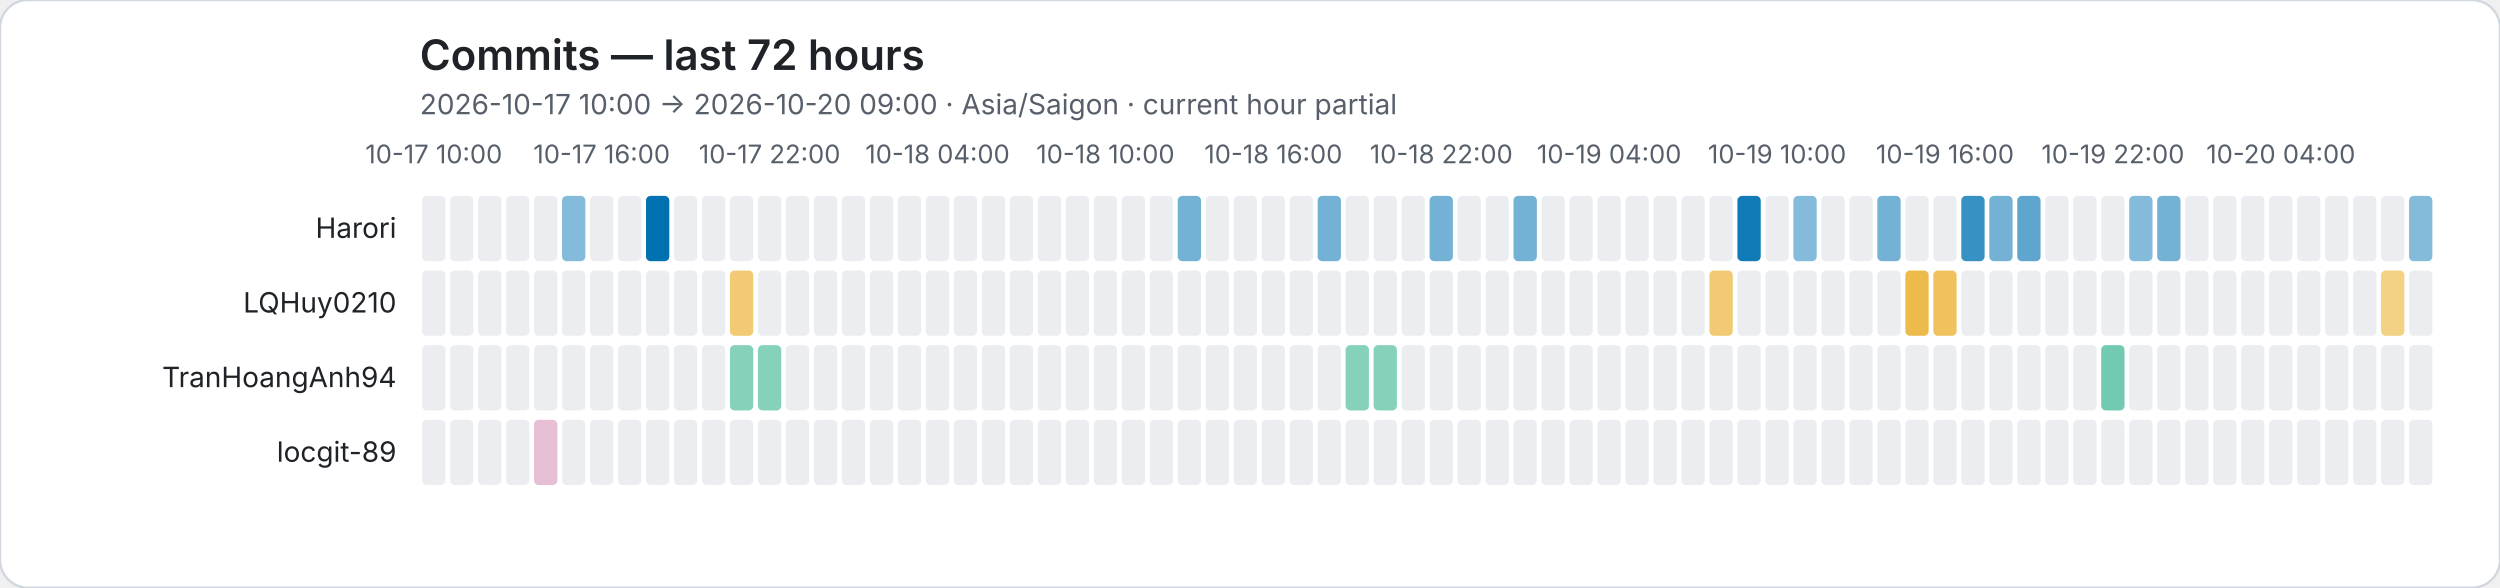
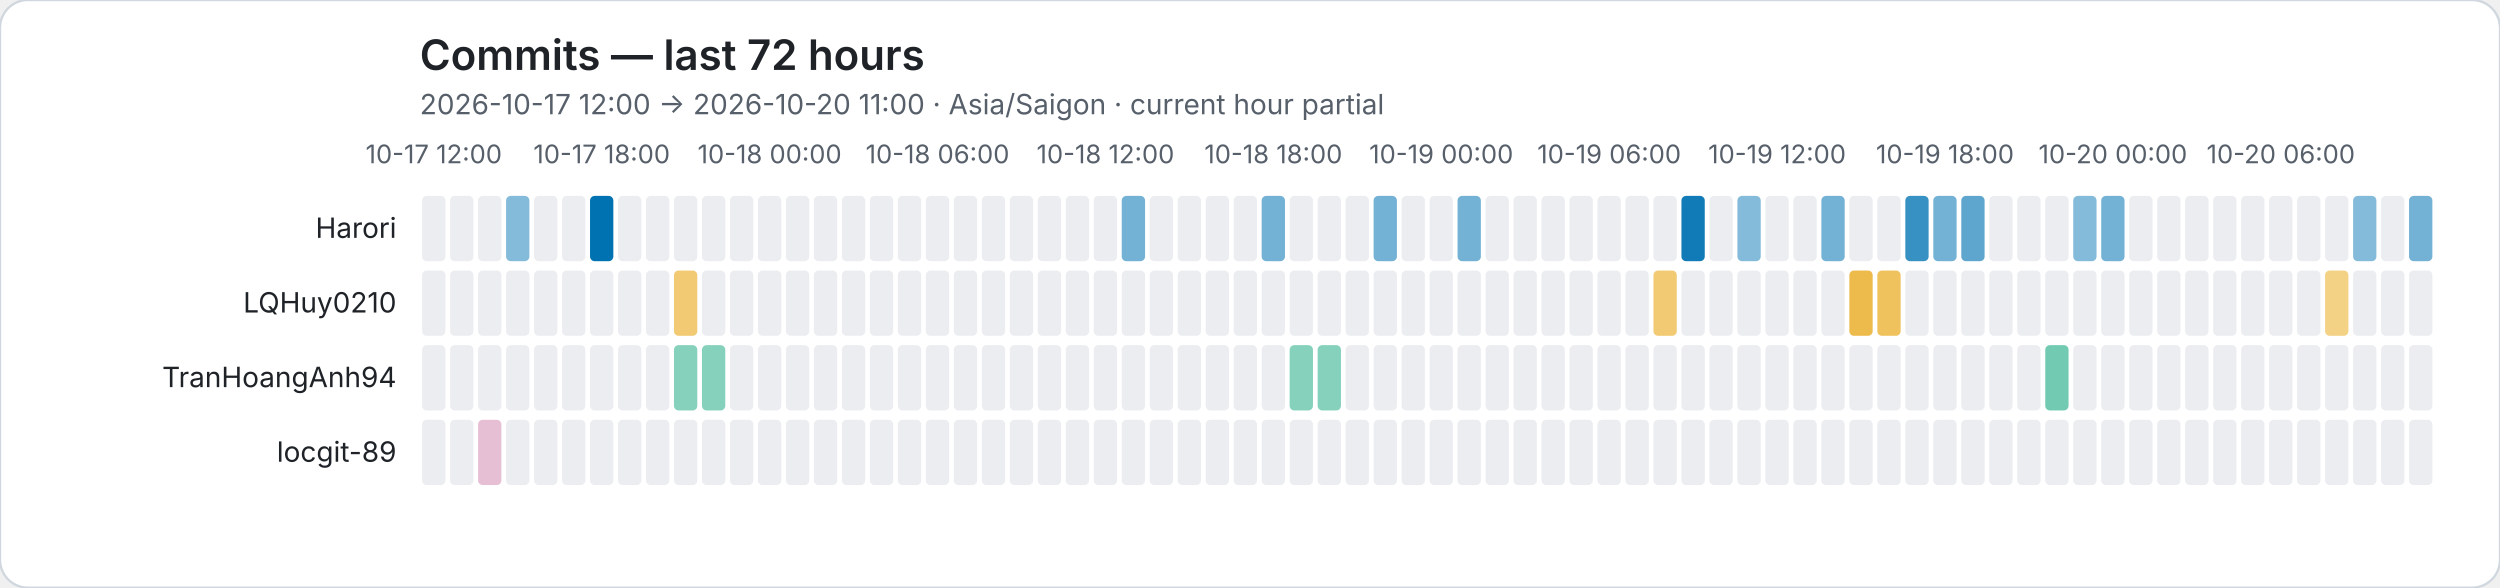
<svg xmlns="http://www.w3.org/2000/svg" role="img" viewBox="0 0 1072 252">
  <rect width="1072" height="252" rx="12" fill="#ffffff" stroke="#d0d7de" />
  <style>text{font-family:system-ui,-apple-system,BlinkMacSystemFont,"Segoe UI",sans-serif}.axis{fill:#57606a;font-size:11px}.heading{fill:#1f2328;font-size:18px;font-weight:600}.subheading{fill:#57606a;font-size:12px}.name{fill:#1f2328;font-size:12px}</style>
  <text class="heading" x="180" y="30">Commits — last 72 hours</text>
-   <text class="subheading" x="180" y="49">2026-10-17 10:00 → 2026-10-20 09:00 · Asia/Saigon · current hour partial</text>
-   <text class="axis" x="186" y="70" text-anchor="middle">10-17 10:00</text>
-   <text class="axis" x="258" y="70" text-anchor="middle">10-17 16:00</text>
-   <text class="axis" x="330" y="70" text-anchor="middle">10-17 22:00</text>
-   <text class="axis" x="402" y="70" text-anchor="middle">10-18 04:00</text>
-   <text class="axis" x="474" y="70" text-anchor="middle">10-18 10:00</text>
-   <text class="axis" x="546" y="70" text-anchor="middle">10-18 16:00</text>
-   <text class="axis" x="618" y="70" text-anchor="middle">10-18 22:00</text>
-   <text class="axis" x="690" y="70" text-anchor="middle">10-19 04:00</text>
-   <text class="axis" x="762" y="70" text-anchor="middle">10-19 10:00</text>
-   <text class="axis" x="834" y="70" text-anchor="middle">10-19 16:00</text>
-   <text class="axis" x="906" y="70" text-anchor="middle">10-19 22:00</text>
-   <text class="axis" x="978" y="70" text-anchor="middle">10-20 04:00</text>
+   <text class="subheading" x="180" y="49">2026-10-17 12:00 → 2026-10-20 11:00 · Asia/Saigon · current hour partial</text>
+   <text class="axis" x="186" y="70" text-anchor="middle">10-17 12:00</text>
+   <text class="axis" x="258" y="70" text-anchor="middle">10-17 18:00</text>
+   <text class="axis" x="330" y="70" text-anchor="middle">10-18 00:00</text>
+   <text class="axis" x="402" y="70" text-anchor="middle">10-18 06:00</text>
+   <text class="axis" x="474" y="70" text-anchor="middle">10-18 12:00</text>
+   <text class="axis" x="546" y="70" text-anchor="middle">10-18 18:00</text>
+   <text class="axis" x="618" y="70" text-anchor="middle">10-19 00:00</text>
+   <text class="axis" x="690" y="70" text-anchor="middle">10-19 06:00</text>
+   <text class="axis" x="762" y="70" text-anchor="middle">10-19 12:00</text>
+   <text class="axis" x="834" y="70" text-anchor="middle">10-19 18:00</text>
+   <text class="axis" x="906" y="70" text-anchor="middle">10-20 00:00</text>
+   <text class="axis" x="978" y="70" text-anchor="middle">10-20 06:00</text>
  <text class="name" x="170" y="102" text-anchor="end">Harori</text>
  <rect data-hour="0" x="181" y="84" width="10" height="28" rx="2" fill="#ebedf0" />
  <rect data-hour="1" x="193" y="84" width="10" height="28" rx="2" fill="#ebedf0" />
  <rect data-hour="2" x="205" y="84" width="10" height="28" rx="2" fill="#ebedf0" />
-   <rect data-hour="3" x="217" y="84" width="10" height="28" rx="2" fill="#ebedf0" />
+   <rect data-hour="3" x="217" y="84" width="10" height="28" rx="2" fill="rgba(0, 114, 178, 0.48)" />
  <rect data-hour="4" x="229" y="84" width="10" height="28" rx="2" fill="#ebedf0" />
-   <rect data-hour="5" x="241" y="84" width="10" height="28" rx="2" fill="rgba(0, 114, 178, 0.48)" />
-   <rect data-hour="6" x="253" y="84" width="10" height="28" rx="2" fill="#ebedf0" />
+   <rect data-hour="5" x="241" y="84" width="10" height="28" rx="2" fill="#ebedf0" />
+   <rect data-hour="6" x="253" y="84" width="10" height="28" rx="2" fill="rgba(0, 114, 178, 1.00)" />
  <rect data-hour="7" x="265" y="84" width="10" height="28" rx="2" fill="#ebedf0" />
-   <rect data-hour="8" x="277" y="84" width="10" height="28" rx="2" fill="rgba(0, 114, 178, 1.00)" />
+   <rect data-hour="8" x="277" y="84" width="10" height="28" rx="2" fill="#ebedf0" />
  <rect data-hour="9" x="289" y="84" width="10" height="28" rx="2" fill="#ebedf0" />
  <rect data-hour="10" x="301" y="84" width="10" height="28" rx="2" fill="#ebedf0" />
  <rect data-hour="11" x="313" y="84" width="10" height="28" rx="2" fill="#ebedf0" />
  <rect data-hour="12" x="325" y="84" width="10" height="28" rx="2" fill="#ebedf0" />
  <rect data-hour="13" x="337" y="84" width="10" height="28" rx="2" fill="#ebedf0" />
  <rect data-hour="14" x="349" y="84" width="10" height="28" rx="2" fill="#ebedf0" />
  <rect data-hour="15" x="361" y="84" width="10" height="28" rx="2" fill="#ebedf0" />
  <rect data-hour="16" x="373" y="84" width="10" height="28" rx="2" fill="#ebedf0" />
  <rect data-hour="17" x="385" y="84" width="10" height="28" rx="2" fill="#ebedf0" />
  <rect data-hour="18" x="397" y="84" width="10" height="28" rx="2" fill="#ebedf0" />
  <rect data-hour="19" x="409" y="84" width="10" height="28" rx="2" fill="#ebedf0" />
  <rect data-hour="20" x="421" y="84" width="10" height="28" rx="2" fill="#ebedf0" />
  <rect data-hour="21" x="433" y="84" width="10" height="28" rx="2" fill="#ebedf0" />
  <rect data-hour="22" x="445" y="84" width="10" height="28" rx="2" fill="#ebedf0" />
  <rect data-hour="23" x="457" y="84" width="10" height="28" rx="2" fill="#ebedf0" />
  <rect data-hour="24" x="469" y="84" width="10" height="28" rx="2" fill="#ebedf0" />
-   <rect data-hour="25" x="481" y="84" width="10" height="28" rx="2" fill="#ebedf0" />
+   <rect data-hour="25" x="481" y="84" width="10" height="28" rx="2" fill="rgba(0, 114, 178, 0.55)" />
  <rect data-hour="26" x="493" y="84" width="10" height="28" rx="2" fill="#ebedf0" />
-   <rect data-hour="27" x="505" y="84" width="10" height="28" rx="2" fill="rgba(0, 114, 178, 0.55)" />
+   <rect data-hour="27" x="505" y="84" width="10" height="28" rx="2" fill="#ebedf0" />
  <rect data-hour="28" x="517" y="84" width="10" height="28" rx="2" fill="#ebedf0" />
  <rect data-hour="29" x="529" y="84" width="10" height="28" rx="2" fill="#ebedf0" />
-   <rect data-hour="30" x="541" y="84" width="10" height="28" rx="2" fill="#ebedf0" />
+   <rect data-hour="30" x="541" y="84" width="10" height="28" rx="2" fill="rgba(0, 114, 178, 0.55)" />
  <rect data-hour="31" x="553" y="84" width="10" height="28" rx="2" fill="#ebedf0" />
-   <rect data-hour="32" x="565" y="84" width="10" height="28" rx="2" fill="rgba(0, 114, 178, 0.55)" />
+   <rect data-hour="32" x="565" y="84" width="10" height="28" rx="2" fill="#ebedf0" />
  <rect data-hour="33" x="577" y="84" width="10" height="28" rx="2" fill="#ebedf0" />
-   <rect data-hour="34" x="589" y="84" width="10" height="28" rx="2" fill="#ebedf0" />
+   <rect data-hour="34" x="589" y="84" width="10" height="28" rx="2" fill="rgba(0, 114, 178, 0.55)" />
  <rect data-hour="35" x="601" y="84" width="10" height="28" rx="2" fill="#ebedf0" />
-   <rect data-hour="36" x="613" y="84" width="10" height="28" rx="2" fill="rgba(0, 114, 178, 0.55)" />
-   <rect data-hour="37" x="625" y="84" width="10" height="28" rx="2" fill="#ebedf0" />
+   <rect data-hour="36" x="613" y="84" width="10" height="28" rx="2" fill="#ebedf0" />
+   <rect data-hour="37" x="625" y="84" width="10" height="28" rx="2" fill="rgba(0, 114, 178, 0.55)" />
  <rect data-hour="38" x="637" y="84" width="10" height="28" rx="2" fill="#ebedf0" />
-   <rect data-hour="39" x="649" y="84" width="10" height="28" rx="2" fill="rgba(0, 114, 178, 0.55)" />
+   <rect data-hour="39" x="649" y="84" width="10" height="28" rx="2" fill="#ebedf0" />
  <rect data-hour="40" x="661" y="84" width="10" height="28" rx="2" fill="#ebedf0" />
  <rect data-hour="41" x="673" y="84" width="10" height="28" rx="2" fill="#ebedf0" />
  <rect data-hour="42" x="685" y="84" width="10" height="28" rx="2" fill="#ebedf0" />
  <rect data-hour="43" x="697" y="84" width="10" height="28" rx="2" fill="#ebedf0" />
  <rect data-hour="44" x="709" y="84" width="10" height="28" rx="2" fill="#ebedf0" />
-   <rect data-hour="45" x="721" y="84" width="10" height="28" rx="2" fill="#ebedf0" />
+   <rect data-hour="45" x="721" y="84" width="10" height="28" rx="2" fill="rgba(0, 114, 178, 0.93)" />
  <rect data-hour="46" x="733" y="84" width="10" height="28" rx="2" fill="#ebedf0" />
-   <rect data-hour="47" x="745" y="84" width="10" height="28" rx="2" fill="rgba(0, 114, 178, 0.93)" />
+   <rect data-hour="47" x="745" y="84" width="10" height="28" rx="2" fill="rgba(0, 114, 178, 0.48)" />
  <rect data-hour="48" x="757" y="84" width="10" height="28" rx="2" fill="#ebedf0" />
-   <rect data-hour="49" x="769" y="84" width="10" height="28" rx="2" fill="rgba(0, 114, 178, 0.48)" />
-   <rect data-hour="50" x="781" y="84" width="10" height="28" rx="2" fill="#ebedf0" />
+   <rect data-hour="49" x="769" y="84" width="10" height="28" rx="2" fill="#ebedf0" />
+   <rect data-hour="50" x="781" y="84" width="10" height="28" rx="2" fill="rgba(0, 114, 178, 0.55)" />
  <rect data-hour="51" x="793" y="84" width="10" height="28" rx="2" fill="#ebedf0" />
-   <rect data-hour="52" x="805" y="84" width="10" height="28" rx="2" fill="rgba(0, 114, 178, 0.55)" />
-   <rect data-hour="53" x="817" y="84" width="10" height="28" rx="2" fill="#ebedf0" />
-   <rect data-hour="54" x="829" y="84" width="10" height="28" rx="2" fill="#ebedf0" />
-   <rect data-hour="55" x="841" y="84" width="10" height="28" rx="2" fill="rgba(0, 114, 178, 0.78)" />
-   <rect data-hour="56" x="853" y="84" width="10" height="28" rx="2" fill="rgba(0, 114, 178, 0.55)" />
-   <rect data-hour="57" x="865" y="84" width="10" height="28" rx="2" fill="rgba(0, 114, 178, 0.63)" />
+   <rect data-hour="52" x="805" y="84" width="10" height="28" rx="2" fill="#ebedf0" />
+   <rect data-hour="53" x="817" y="84" width="10" height="28" rx="2" fill="rgba(0, 114, 178, 0.78)" />
+   <rect data-hour="54" x="829" y="84" width="10" height="28" rx="2" fill="rgba(0, 114, 178, 0.55)" />
+   <rect data-hour="55" x="841" y="84" width="10" height="28" rx="2" fill="rgba(0, 114, 178, 0.63)" />
+   <rect data-hour="56" x="853" y="84" width="10" height="28" rx="2" fill="#ebedf0" />
+   <rect data-hour="57" x="865" y="84" width="10" height="28" rx="2" fill="#ebedf0" />
  <rect data-hour="58" x="877" y="84" width="10" height="28" rx="2" fill="#ebedf0" />
-   <rect data-hour="59" x="889" y="84" width="10" height="28" rx="2" fill="#ebedf0" />
-   <rect data-hour="60" x="901" y="84" width="10" height="28" rx="2" fill="#ebedf0" />
-   <rect data-hour="61" x="913" y="84" width="10" height="28" rx="2" fill="rgba(0, 114, 178, 0.48)" />
-   <rect data-hour="62" x="925" y="84" width="10" height="28" rx="2" fill="rgba(0, 114, 178, 0.55)" />
+   <rect data-hour="59" x="889" y="84" width="10" height="28" rx="2" fill="rgba(0, 114, 178, 0.48)" />
+   <rect data-hour="60" x="901" y="84" width="10" height="28" rx="2" fill="rgba(0, 114, 178, 0.55)" />
+   <rect data-hour="61" x="913" y="84" width="10" height="28" rx="2" fill="#ebedf0" />
+   <rect data-hour="62" x="925" y="84" width="10" height="28" rx="2" fill="#ebedf0" />
  <rect data-hour="63" x="937" y="84" width="10" height="28" rx="2" fill="#ebedf0" />
  <rect data-hour="64" x="949" y="84" width="10" height="28" rx="2" fill="#ebedf0" />
  <rect data-hour="65" x="961" y="84" width="10" height="28" rx="2" fill="#ebedf0" />
  <rect data-hour="66" x="973" y="84" width="10" height="28" rx="2" fill="#ebedf0" />
  <rect data-hour="67" x="985" y="84" width="10" height="28" rx="2" fill="#ebedf0" />
  <rect data-hour="68" x="997" y="84" width="10" height="28" rx="2" fill="#ebedf0" />
-   <rect data-hour="69" x="1009" y="84" width="10" height="28" rx="2" fill="#ebedf0" />
+   <rect data-hour="69" x="1009" y="84" width="10" height="28" rx="2" fill="rgba(0, 114, 178, 0.48)" />
  <rect data-hour="70" x="1021" y="84" width="10" height="28" rx="2" fill="#ebedf0" />
-   <rect data-hour="71" x="1033" y="84" width="10" height="28" rx="2" fill="rgba(0, 114, 178, 0.48)" />
+   <rect data-hour="71" x="1033" y="84" width="10" height="28" rx="2" fill="rgba(0, 114, 178, 0.55)" />
  <text class="name" x="170" y="134" text-anchor="end">LQHuy0210</text>
  <rect data-hour="0" x="181" y="116" width="10" height="28" rx="2" fill="#ebedf0" />
  <rect data-hour="1" x="193" y="116" width="10" height="28" rx="2" fill="#ebedf0" />
  <rect data-hour="2" x="205" y="116" width="10" height="28" rx="2" fill="#ebedf0" />
  <rect data-hour="3" x="217" y="116" width="10" height="28" rx="2" fill="#ebedf0" />
  <rect data-hour="4" x="229" y="116" width="10" height="28" rx="2" fill="#ebedf0" />
  <rect data-hour="5" x="241" y="116" width="10" height="28" rx="2" fill="#ebedf0" />
  <rect data-hour="6" x="253" y="116" width="10" height="28" rx="2" fill="#ebedf0" />
  <rect data-hour="7" x="265" y="116" width="10" height="28" rx="2" fill="#ebedf0" />
  <rect data-hour="8" x="277" y="116" width="10" height="28" rx="2" fill="#ebedf0" />
-   <rect data-hour="9" x="289" y="116" width="10" height="28" rx="2" fill="#ebedf0" />
+   <rect data-hour="9" x="289" y="116" width="10" height="28" rx="2" fill="rgba(230, 159, 0, 0.55)" />
  <rect data-hour="10" x="301" y="116" width="10" height="28" rx="2" fill="#ebedf0" />
-   <rect data-hour="11" x="313" y="116" width="10" height="28" rx="2" fill="rgba(230, 159, 0, 0.55)" />
+   <rect data-hour="11" x="313" y="116" width="10" height="28" rx="2" fill="#ebedf0" />
  <rect data-hour="12" x="325" y="116" width="10" height="28" rx="2" fill="#ebedf0" />
  <rect data-hour="13" x="337" y="116" width="10" height="28" rx="2" fill="#ebedf0" />
  <rect data-hour="14" x="349" y="116" width="10" height="28" rx="2" fill="#ebedf0" />
  <rect data-hour="15" x="361" y="116" width="10" height="28" rx="2" fill="#ebedf0" />
  <rect data-hour="16" x="373" y="116" width="10" height="28" rx="2" fill="#ebedf0" />
  <rect data-hour="17" x="385" y="116" width="10" height="28" rx="2" fill="#ebedf0" />
  <rect data-hour="18" x="397" y="116" width="10" height="28" rx="2" fill="#ebedf0" />
  <rect data-hour="19" x="409" y="116" width="10" height="28" rx="2" fill="#ebedf0" />
  <rect data-hour="20" x="421" y="116" width="10" height="28" rx="2" fill="#ebedf0" />
  <rect data-hour="21" x="433" y="116" width="10" height="28" rx="2" fill="#ebedf0" />
  <rect data-hour="22" x="445" y="116" width="10" height="28" rx="2" fill="#ebedf0" />
  <rect data-hour="23" x="457" y="116" width="10" height="28" rx="2" fill="#ebedf0" />
  <rect data-hour="24" x="469" y="116" width="10" height="28" rx="2" fill="#ebedf0" />
  <rect data-hour="25" x="481" y="116" width="10" height="28" rx="2" fill="#ebedf0" />
  <rect data-hour="26" x="493" y="116" width="10" height="28" rx="2" fill="#ebedf0" />
  <rect data-hour="27" x="505" y="116" width="10" height="28" rx="2" fill="#ebedf0" />
  <rect data-hour="28" x="517" y="116" width="10" height="28" rx="2" fill="#ebedf0" />
  <rect data-hour="29" x="529" y="116" width="10" height="28" rx="2" fill="#ebedf0" />
  <rect data-hour="30" x="541" y="116" width="10" height="28" rx="2" fill="#ebedf0" />
  <rect data-hour="31" x="553" y="116" width="10" height="28" rx="2" fill="#ebedf0" />
  <rect data-hour="32" x="565" y="116" width="10" height="28" rx="2" fill="#ebedf0" />
  <rect data-hour="33" x="577" y="116" width="10" height="28" rx="2" fill="#ebedf0" />
  <rect data-hour="34" x="589" y="116" width="10" height="28" rx="2" fill="#ebedf0" />
  <rect data-hour="35" x="601" y="116" width="10" height="28" rx="2" fill="#ebedf0" />
  <rect data-hour="36" x="613" y="116" width="10" height="28" rx="2" fill="#ebedf0" />
  <rect data-hour="37" x="625" y="116" width="10" height="28" rx="2" fill="#ebedf0" />
  <rect data-hour="38" x="637" y="116" width="10" height="28" rx="2" fill="#ebedf0" />
  <rect data-hour="39" x="649" y="116" width="10" height="28" rx="2" fill="#ebedf0" />
  <rect data-hour="40" x="661" y="116" width="10" height="28" rx="2" fill="#ebedf0" />
  <rect data-hour="41" x="673" y="116" width="10" height="28" rx="2" fill="#ebedf0" />
  <rect data-hour="42" x="685" y="116" width="10" height="28" rx="2" fill="#ebedf0" />
  <rect data-hour="43" x="697" y="116" width="10" height="28" rx="2" fill="#ebedf0" />
-   <rect data-hour="44" x="709" y="116" width="10" height="28" rx="2" fill="#ebedf0" />
+   <rect data-hour="44" x="709" y="116" width="10" height="28" rx="2" fill="rgba(230, 159, 0, 0.55)" />
  <rect data-hour="45" x="721" y="116" width="10" height="28" rx="2" fill="#ebedf0" />
-   <rect data-hour="46" x="733" y="116" width="10" height="28" rx="2" fill="rgba(230, 159, 0, 0.55)" />
+   <rect data-hour="46" x="733" y="116" width="10" height="28" rx="2" fill="#ebedf0" />
  <rect data-hour="47" x="745" y="116" width="10" height="28" rx="2" fill="#ebedf0" />
  <rect data-hour="48" x="757" y="116" width="10" height="28" rx="2" fill="#ebedf0" />
  <rect data-hour="49" x="769" y="116" width="10" height="28" rx="2" fill="#ebedf0" />
  <rect data-hour="50" x="781" y="116" width="10" height="28" rx="2" fill="#ebedf0" />
-   <rect data-hour="51" x="793" y="116" width="10" height="28" rx="2" fill="#ebedf0" />
-   <rect data-hour="52" x="805" y="116" width="10" height="28" rx="2" fill="#ebedf0" />
-   <rect data-hour="53" x="817" y="116" width="10" height="28" rx="2" fill="rgba(230, 159, 0, 0.70)" />
-   <rect data-hour="54" x="829" y="116" width="10" height="28" rx="2" fill="rgba(230, 159, 0, 0.63)" />
+   <rect data-hour="51" x="793" y="116" width="10" height="28" rx="2" fill="rgba(230, 159, 0, 0.70)" />
+   <rect data-hour="52" x="805" y="116" width="10" height="28" rx="2" fill="rgba(230, 159, 0, 0.63)" />
+   <rect data-hour="53" x="817" y="116" width="10" height="28" rx="2" fill="#ebedf0" />
+   <rect data-hour="54" x="829" y="116" width="10" height="28" rx="2" fill="#ebedf0" />
  <rect data-hour="55" x="841" y="116" width="10" height="28" rx="2" fill="#ebedf0" />
  <rect data-hour="56" x="853" y="116" width="10" height="28" rx="2" fill="#ebedf0" />
  <rect data-hour="57" x="865" y="116" width="10" height="28" rx="2" fill="#ebedf0" />
  <rect data-hour="58" x="877" y="116" width="10" height="28" rx="2" fill="#ebedf0" />
  <rect data-hour="59" x="889" y="116" width="10" height="28" rx="2" fill="#ebedf0" />
  <rect data-hour="60" x="901" y="116" width="10" height="28" rx="2" fill="#ebedf0" />
  <rect data-hour="61" x="913" y="116" width="10" height="28" rx="2" fill="#ebedf0" />
  <rect data-hour="62" x="925" y="116" width="10" height="28" rx="2" fill="#ebedf0" />
  <rect data-hour="63" x="937" y="116" width="10" height="28" rx="2" fill="#ebedf0" />
  <rect data-hour="64" x="949" y="116" width="10" height="28" rx="2" fill="#ebedf0" />
  <rect data-hour="65" x="961" y="116" width="10" height="28" rx="2" fill="#ebedf0" />
  <rect data-hour="66" x="973" y="116" width="10" height="28" rx="2" fill="#ebedf0" />
  <rect data-hour="67" x="985" y="116" width="10" height="28" rx="2" fill="#ebedf0" />
-   <rect data-hour="68" x="997" y="116" width="10" height="28" rx="2" fill="#ebedf0" />
+   <rect data-hour="68" x="997" y="116" width="10" height="28" rx="2" fill="rgba(230, 159, 0, 0.48)" />
  <rect data-hour="69" x="1009" y="116" width="10" height="28" rx="2" fill="#ebedf0" />
-   <rect data-hour="70" x="1021" y="116" width="10" height="28" rx="2" fill="rgba(230, 159, 0, 0.48)" />
+   <rect data-hour="70" x="1021" y="116" width="10" height="28" rx="2" fill="#ebedf0" />
  <rect data-hour="71" x="1033" y="116" width="10" height="28" rx="2" fill="#ebedf0" />
  <text class="name" x="170" y="166" text-anchor="end">TranHoangAnh94</text>
  <rect data-hour="0" x="181" y="148" width="10" height="28" rx="2" fill="#ebedf0" />
  <rect data-hour="1" x="193" y="148" width="10" height="28" rx="2" fill="#ebedf0" />
  <rect data-hour="2" x="205" y="148" width="10" height="28" rx="2" fill="#ebedf0" />
  <rect data-hour="3" x="217" y="148" width="10" height="28" rx="2" fill="#ebedf0" />
  <rect data-hour="4" x="229" y="148" width="10" height="28" rx="2" fill="#ebedf0" />
  <rect data-hour="5" x="241" y="148" width="10" height="28" rx="2" fill="#ebedf0" />
  <rect data-hour="6" x="253" y="148" width="10" height="28" rx="2" fill="#ebedf0" />
  <rect data-hour="7" x="265" y="148" width="10" height="28" rx="2" fill="#ebedf0" />
  <rect data-hour="8" x="277" y="148" width="10" height="28" rx="2" fill="#ebedf0" />
-   <rect data-hour="9" x="289" y="148" width="10" height="28" rx="2" fill="#ebedf0" />
-   <rect data-hour="10" x="301" y="148" width="10" height="28" rx="2" fill="#ebedf0" />
-   <rect data-hour="11" x="313" y="148" width="10" height="28" rx="2" fill="rgba(0, 158, 115, 0.48)" />
-   <rect data-hour="12" x="325" y="148" width="10" height="28" rx="2" fill="rgba(0, 158, 115, 0.48)" />
+   <rect data-hour="9" x="289" y="148" width="10" height="28" rx="2" fill="rgba(0, 158, 115, 0.48)" />
+   <rect data-hour="10" x="301" y="148" width="10" height="28" rx="2" fill="rgba(0, 158, 115, 0.48)" />
+   <rect data-hour="11" x="313" y="148" width="10" height="28" rx="2" fill="#ebedf0" />
+   <rect data-hour="12" x="325" y="148" width="10" height="28" rx="2" fill="#ebedf0" />
  <rect data-hour="13" x="337" y="148" width="10" height="28" rx="2" fill="#ebedf0" />
  <rect data-hour="14" x="349" y="148" width="10" height="28" rx="2" fill="#ebedf0" />
  <rect data-hour="15" x="361" y="148" width="10" height="28" rx="2" fill="#ebedf0" />
  <rect data-hour="16" x="373" y="148" width="10" height="28" rx="2" fill="#ebedf0" />
  <rect data-hour="17" x="385" y="148" width="10" height="28" rx="2" fill="#ebedf0" />
  <rect data-hour="18" x="397" y="148" width="10" height="28" rx="2" fill="#ebedf0" />
  <rect data-hour="19" x="409" y="148" width="10" height="28" rx="2" fill="#ebedf0" />
  <rect data-hour="20" x="421" y="148" width="10" height="28" rx="2" fill="#ebedf0" />
  <rect data-hour="21" x="433" y="148" width="10" height="28" rx="2" fill="#ebedf0" />
  <rect data-hour="22" x="445" y="148" width="10" height="28" rx="2" fill="#ebedf0" />
  <rect data-hour="23" x="457" y="148" width="10" height="28" rx="2" fill="#ebedf0" />
  <rect data-hour="24" x="469" y="148" width="10" height="28" rx="2" fill="#ebedf0" />
  <rect data-hour="25" x="481" y="148" width="10" height="28" rx="2" fill="#ebedf0" />
  <rect data-hour="26" x="493" y="148" width="10" height="28" rx="2" fill="#ebedf0" />
  <rect data-hour="27" x="505" y="148" width="10" height="28" rx="2" fill="#ebedf0" />
  <rect data-hour="28" x="517" y="148" width="10" height="28" rx="2" fill="#ebedf0" />
  <rect data-hour="29" x="529" y="148" width="10" height="28" rx="2" fill="#ebedf0" />
  <rect data-hour="30" x="541" y="148" width="10" height="28" rx="2" fill="#ebedf0" />
-   <rect data-hour="31" x="553" y="148" width="10" height="28" rx="2" fill="#ebedf0" />
-   <rect data-hour="32" x="565" y="148" width="10" height="28" rx="2" fill="#ebedf0" />
-   <rect data-hour="33" x="577" y="148" width="10" height="28" rx="2" fill="rgba(0, 158, 115, 0.48)" />
-   <rect data-hour="34" x="589" y="148" width="10" height="28" rx="2" fill="rgba(0, 158, 115, 0.48)" />
+   <rect data-hour="31" x="553" y="148" width="10" height="28" rx="2" fill="rgba(0, 158, 115, 0.48)" />
+   <rect data-hour="32" x="565" y="148" width="10" height="28" rx="2" fill="rgba(0, 158, 115, 0.48)" />
+   <rect data-hour="33" x="577" y="148" width="10" height="28" rx="2" fill="#ebedf0" />
+   <rect data-hour="34" x="589" y="148" width="10" height="28" rx="2" fill="#ebedf0" />
  <rect data-hour="35" x="601" y="148" width="10" height="28" rx="2" fill="#ebedf0" />
  <rect data-hour="36" x="613" y="148" width="10" height="28" rx="2" fill="#ebedf0" />
  <rect data-hour="37" x="625" y="148" width="10" height="28" rx="2" fill="#ebedf0" />
  <rect data-hour="38" x="637" y="148" width="10" height="28" rx="2" fill="#ebedf0" />
  <rect data-hour="39" x="649" y="148" width="10" height="28" rx="2" fill="#ebedf0" />
  <rect data-hour="40" x="661" y="148" width="10" height="28" rx="2" fill="#ebedf0" />
  <rect data-hour="41" x="673" y="148" width="10" height="28" rx="2" fill="#ebedf0" />
  <rect data-hour="42" x="685" y="148" width="10" height="28" rx="2" fill="#ebedf0" />
  <rect data-hour="43" x="697" y="148" width="10" height="28" rx="2" fill="#ebedf0" />
  <rect data-hour="44" x="709" y="148" width="10" height="28" rx="2" fill="#ebedf0" />
  <rect data-hour="45" x="721" y="148" width="10" height="28" rx="2" fill="#ebedf0" />
  <rect data-hour="46" x="733" y="148" width="10" height="28" rx="2" fill="#ebedf0" />
  <rect data-hour="47" x="745" y="148" width="10" height="28" rx="2" fill="#ebedf0" />
  <rect data-hour="48" x="757" y="148" width="10" height="28" rx="2" fill="#ebedf0" />
  <rect data-hour="49" x="769" y="148" width="10" height="28" rx="2" fill="#ebedf0" />
  <rect data-hour="50" x="781" y="148" width="10" height="28" rx="2" fill="#ebedf0" />
  <rect data-hour="51" x="793" y="148" width="10" height="28" rx="2" fill="#ebedf0" />
  <rect data-hour="52" x="805" y="148" width="10" height="28" rx="2" fill="#ebedf0" />
  <rect data-hour="53" x="817" y="148" width="10" height="28" rx="2" fill="#ebedf0" />
  <rect data-hour="54" x="829" y="148" width="10" height="28" rx="2" fill="#ebedf0" />
  <rect data-hour="55" x="841" y="148" width="10" height="28" rx="2" fill="#ebedf0" />
  <rect data-hour="56" x="853" y="148" width="10" height="28" rx="2" fill="#ebedf0" />
  <rect data-hour="57" x="865" y="148" width="10" height="28" rx="2" fill="#ebedf0" />
-   <rect data-hour="58" x="877" y="148" width="10" height="28" rx="2" fill="#ebedf0" />
+   <rect data-hour="58" x="877" y="148" width="10" height="28" rx="2" fill="rgba(0, 158, 115, 0.55)" />
  <rect data-hour="59" x="889" y="148" width="10" height="28" rx="2" fill="#ebedf0" />
-   <rect data-hour="60" x="901" y="148" width="10" height="28" rx="2" fill="rgba(0, 158, 115, 0.55)" />
+   <rect data-hour="60" x="901" y="148" width="10" height="28" rx="2" fill="#ebedf0" />
  <rect data-hour="61" x="913" y="148" width="10" height="28" rx="2" fill="#ebedf0" />
  <rect data-hour="62" x="925" y="148" width="10" height="28" rx="2" fill="#ebedf0" />
  <rect data-hour="63" x="937" y="148" width="10" height="28" rx="2" fill="#ebedf0" />
  <rect data-hour="64" x="949" y="148" width="10" height="28" rx="2" fill="#ebedf0" />
  <rect data-hour="65" x="961" y="148" width="10" height="28" rx="2" fill="#ebedf0" />
  <rect data-hour="66" x="973" y="148" width="10" height="28" rx="2" fill="#ebedf0" />
  <rect data-hour="67" x="985" y="148" width="10" height="28" rx="2" fill="#ebedf0" />
  <rect data-hour="68" x="997" y="148" width="10" height="28" rx="2" fill="#ebedf0" />
  <rect data-hour="69" x="1009" y="148" width="10" height="28" rx="2" fill="#ebedf0" />
  <rect data-hour="70" x="1021" y="148" width="10" height="28" rx="2" fill="#ebedf0" />
  <rect data-hour="71" x="1033" y="148" width="10" height="28" rx="2" fill="#ebedf0" />
  <text class="name" x="170" y="198" text-anchor="end">locgit-89</text>
  <rect data-hour="0" x="181" y="180" width="10" height="28" rx="2" fill="#ebedf0" />
  <rect data-hour="1" x="193" y="180" width="10" height="28" rx="2" fill="#ebedf0" />
-   <rect data-hour="2" x="205" y="180" width="10" height="28" rx="2" fill="#ebedf0" />
+   <rect data-hour="2" x="205" y="180" width="10" height="28" rx="2" fill="rgba(204, 121, 167, 0.48)" />
  <rect data-hour="3" x="217" y="180" width="10" height="28" rx="2" fill="#ebedf0" />
-   <rect data-hour="4" x="229" y="180" width="10" height="28" rx="2" fill="rgba(204, 121, 167, 0.48)" />
+   <rect data-hour="4" x="229" y="180" width="10" height="28" rx="2" fill="#ebedf0" />
  <rect data-hour="5" x="241" y="180" width="10" height="28" rx="2" fill="#ebedf0" />
  <rect data-hour="6" x="253" y="180" width="10" height="28" rx="2" fill="#ebedf0" />
  <rect data-hour="7" x="265" y="180" width="10" height="28" rx="2" fill="#ebedf0" />
  <rect data-hour="8" x="277" y="180" width="10" height="28" rx="2" fill="#ebedf0" />
  <rect data-hour="9" x="289" y="180" width="10" height="28" rx="2" fill="#ebedf0" />
  <rect data-hour="10" x="301" y="180" width="10" height="28" rx="2" fill="#ebedf0" />
  <rect data-hour="11" x="313" y="180" width="10" height="28" rx="2" fill="#ebedf0" />
  <rect data-hour="12" x="325" y="180" width="10" height="28" rx="2" fill="#ebedf0" />
  <rect data-hour="13" x="337" y="180" width="10" height="28" rx="2" fill="#ebedf0" />
  <rect data-hour="14" x="349" y="180" width="10" height="28" rx="2" fill="#ebedf0" />
  <rect data-hour="15" x="361" y="180" width="10" height="28" rx="2" fill="#ebedf0" />
  <rect data-hour="16" x="373" y="180" width="10" height="28" rx="2" fill="#ebedf0" />
  <rect data-hour="17" x="385" y="180" width="10" height="28" rx="2" fill="#ebedf0" />
  <rect data-hour="18" x="397" y="180" width="10" height="28" rx="2" fill="#ebedf0" />
  <rect data-hour="19" x="409" y="180" width="10" height="28" rx="2" fill="#ebedf0" />
  <rect data-hour="20" x="421" y="180" width="10" height="28" rx="2" fill="#ebedf0" />
  <rect data-hour="21" x="433" y="180" width="10" height="28" rx="2" fill="#ebedf0" />
  <rect data-hour="22" x="445" y="180" width="10" height="28" rx="2" fill="#ebedf0" />
  <rect data-hour="23" x="457" y="180" width="10" height="28" rx="2" fill="#ebedf0" />
  <rect data-hour="24" x="469" y="180" width="10" height="28" rx="2" fill="#ebedf0" />
  <rect data-hour="25" x="481" y="180" width="10" height="28" rx="2" fill="#ebedf0" />
  <rect data-hour="26" x="493" y="180" width="10" height="28" rx="2" fill="#ebedf0" />
  <rect data-hour="27" x="505" y="180" width="10" height="28" rx="2" fill="#ebedf0" />
  <rect data-hour="28" x="517" y="180" width="10" height="28" rx="2" fill="#ebedf0" />
  <rect data-hour="29" x="529" y="180" width="10" height="28" rx="2" fill="#ebedf0" />
  <rect data-hour="30" x="541" y="180" width="10" height="28" rx="2" fill="#ebedf0" />
  <rect data-hour="31" x="553" y="180" width="10" height="28" rx="2" fill="#ebedf0" />
  <rect data-hour="32" x="565" y="180" width="10" height="28" rx="2" fill="#ebedf0" />
  <rect data-hour="33" x="577" y="180" width="10" height="28" rx="2" fill="#ebedf0" />
  <rect data-hour="34" x="589" y="180" width="10" height="28" rx="2" fill="#ebedf0" />
  <rect data-hour="35" x="601" y="180" width="10" height="28" rx="2" fill="#ebedf0" />
  <rect data-hour="36" x="613" y="180" width="10" height="28" rx="2" fill="#ebedf0" />
  <rect data-hour="37" x="625" y="180" width="10" height="28" rx="2" fill="#ebedf0" />
  <rect data-hour="38" x="637" y="180" width="10" height="28" rx="2" fill="#ebedf0" />
  <rect data-hour="39" x="649" y="180" width="10" height="28" rx="2" fill="#ebedf0" />
  <rect data-hour="40" x="661" y="180" width="10" height="28" rx="2" fill="#ebedf0" />
  <rect data-hour="41" x="673" y="180" width="10" height="28" rx="2" fill="#ebedf0" />
  <rect data-hour="42" x="685" y="180" width="10" height="28" rx="2" fill="#ebedf0" />
  <rect data-hour="43" x="697" y="180" width="10" height="28" rx="2" fill="#ebedf0" />
  <rect data-hour="44" x="709" y="180" width="10" height="28" rx="2" fill="#ebedf0" />
  <rect data-hour="45" x="721" y="180" width="10" height="28" rx="2" fill="#ebedf0" />
  <rect data-hour="46" x="733" y="180" width="10" height="28" rx="2" fill="#ebedf0" />
  <rect data-hour="47" x="745" y="180" width="10" height="28" rx="2" fill="#ebedf0" />
  <rect data-hour="48" x="757" y="180" width="10" height="28" rx="2" fill="#ebedf0" />
  <rect data-hour="49" x="769" y="180" width="10" height="28" rx="2" fill="#ebedf0" />
  <rect data-hour="50" x="781" y="180" width="10" height="28" rx="2" fill="#ebedf0" />
  <rect data-hour="51" x="793" y="180" width="10" height="28" rx="2" fill="#ebedf0" />
  <rect data-hour="52" x="805" y="180" width="10" height="28" rx="2" fill="#ebedf0" />
  <rect data-hour="53" x="817" y="180" width="10" height="28" rx="2" fill="#ebedf0" />
  <rect data-hour="54" x="829" y="180" width="10" height="28" rx="2" fill="#ebedf0" />
  <rect data-hour="55" x="841" y="180" width="10" height="28" rx="2" fill="#ebedf0" />
  <rect data-hour="56" x="853" y="180" width="10" height="28" rx="2" fill="#ebedf0" />
  <rect data-hour="57" x="865" y="180" width="10" height="28" rx="2" fill="#ebedf0" />
  <rect data-hour="58" x="877" y="180" width="10" height="28" rx="2" fill="#ebedf0" />
  <rect data-hour="59" x="889" y="180" width="10" height="28" rx="2" fill="#ebedf0" />
  <rect data-hour="60" x="901" y="180" width="10" height="28" rx="2" fill="#ebedf0" />
  <rect data-hour="61" x="913" y="180" width="10" height="28" rx="2" fill="#ebedf0" />
  <rect data-hour="62" x="925" y="180" width="10" height="28" rx="2" fill="#ebedf0" />
  <rect data-hour="63" x="937" y="180" width="10" height="28" rx="2" fill="#ebedf0" />
  <rect data-hour="64" x="949" y="180" width="10" height="28" rx="2" fill="#ebedf0" />
  <rect data-hour="65" x="961" y="180" width="10" height="28" rx="2" fill="#ebedf0" />
  <rect data-hour="66" x="973" y="180" width="10" height="28" rx="2" fill="#ebedf0" />
  <rect data-hour="67" x="985" y="180" width="10" height="28" rx="2" fill="#ebedf0" />
  <rect data-hour="68" x="997" y="180" width="10" height="28" rx="2" fill="#ebedf0" />
  <rect data-hour="69" x="1009" y="180" width="10" height="28" rx="2" fill="#ebedf0" />
  <rect data-hour="70" x="1021" y="180" width="10" height="28" rx="2" fill="#ebedf0" />
  <rect data-hour="71" x="1033" y="180" width="10" height="28" rx="2" fill="#ebedf0" />
</svg>
